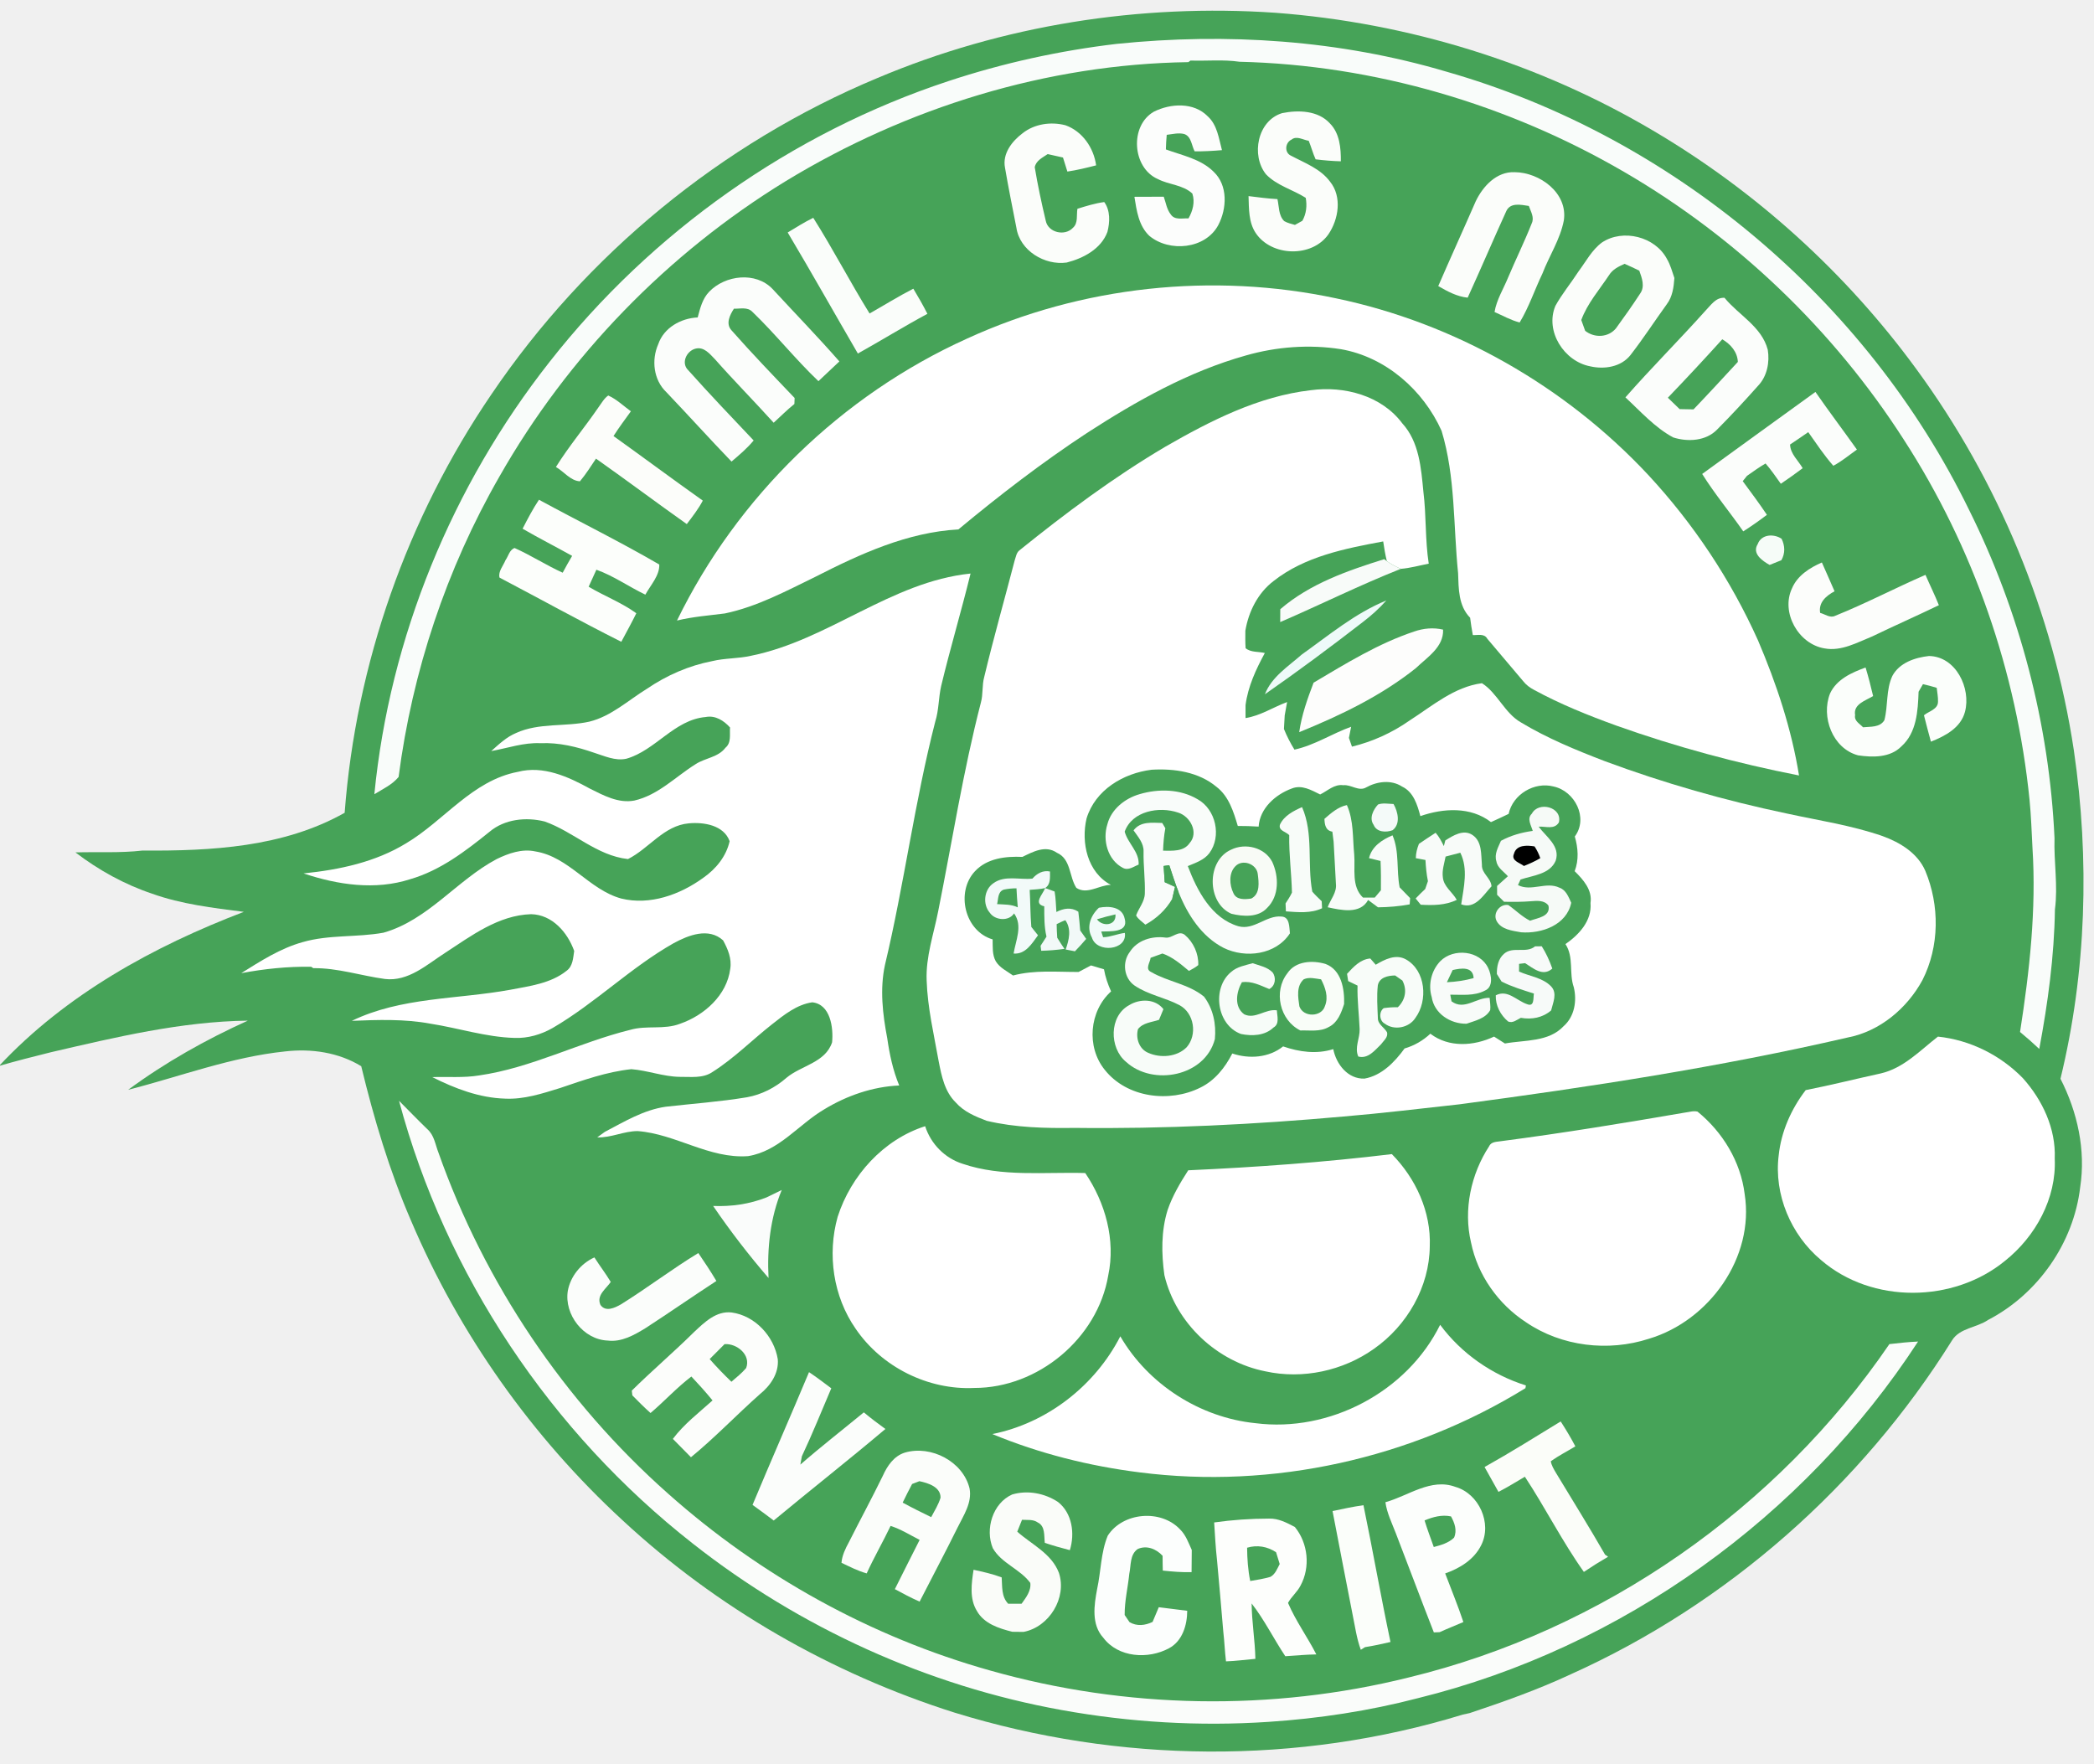
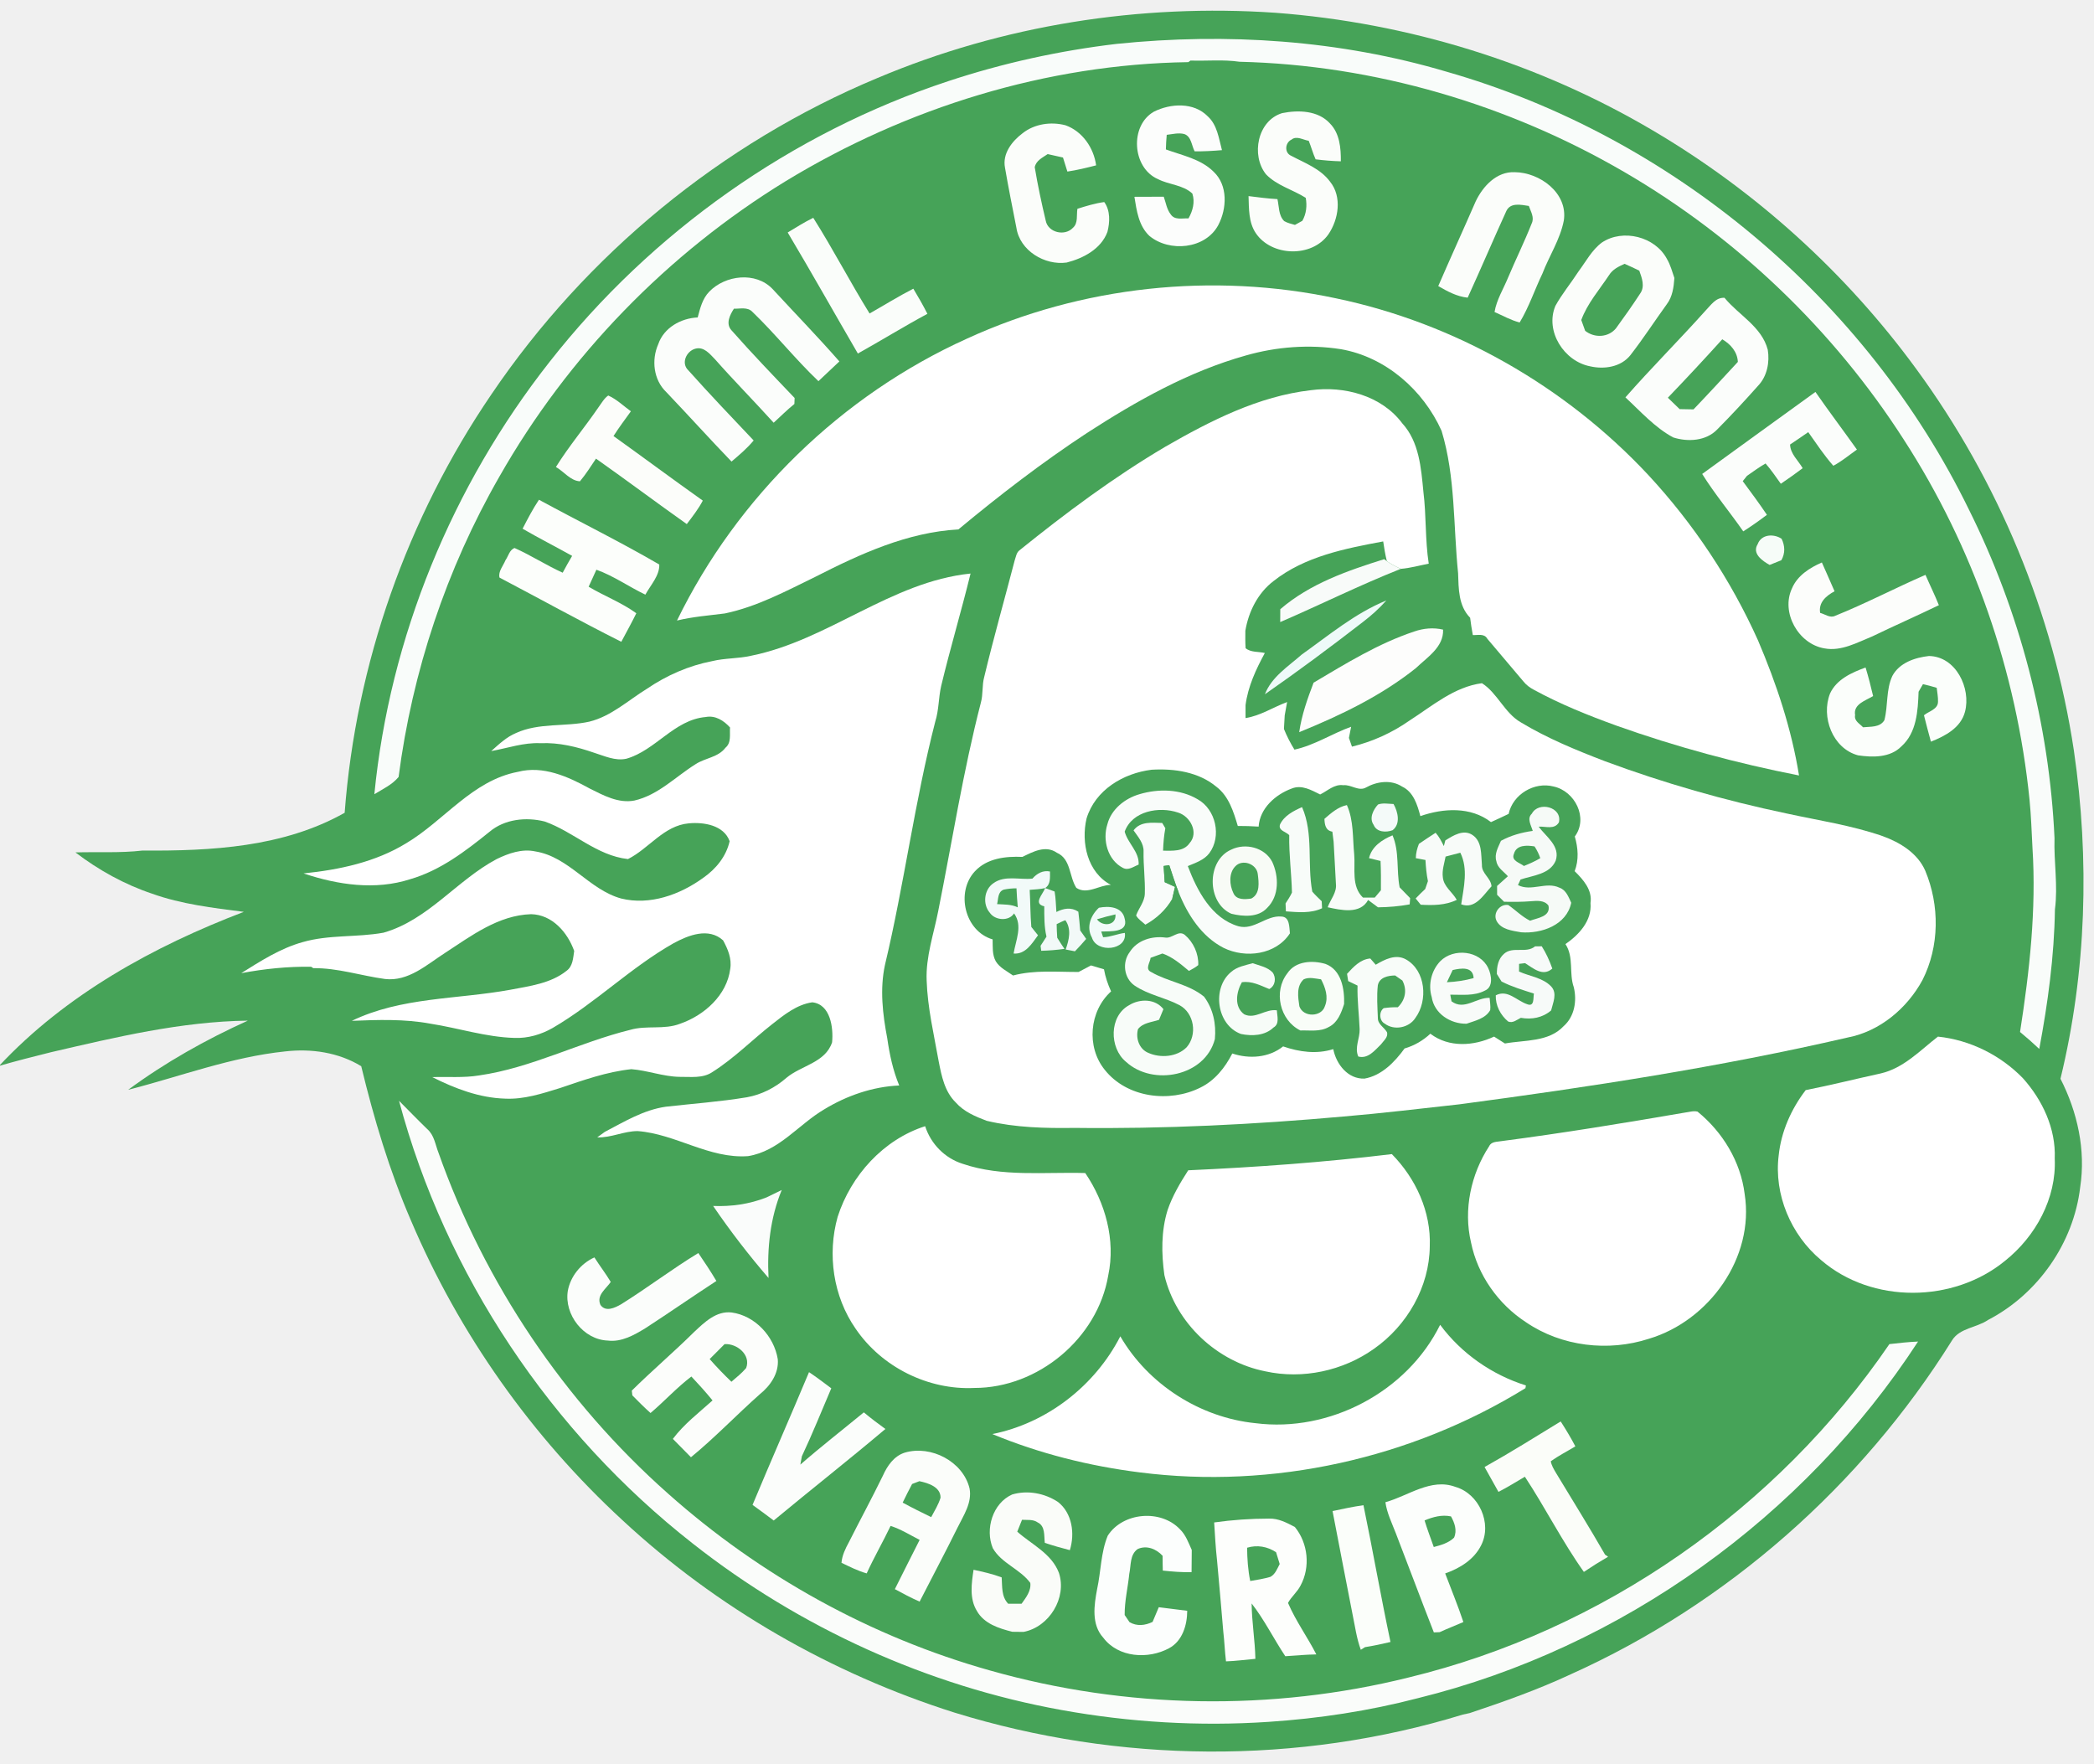
<svg xmlns="http://www.w3.org/2000/svg" width="647" height="545" viewBox="0.28 -3.304 647 545">
  <path fill="#46A358" d="M271.33 20.826C310 4.466 352.559-2.224 394.41.646c40.97 3.08 81.25 15.48 116.641 36.41 31.72 18.69 59.579 43.91 81.31 73.64 25.37 34.62 42.301 75.41 48.7 117.87 4.91 33.66 3.91 68.34-4.141 101.438 5.24 10.25 7.86 22.052 6.091 33.512-2.021 17.25-13.08 33.028-28.479 41.02-3.511 2.41-8.711 2.45-11.101 6.28-28.051 44.938-69.511 81.479-117.86 103.21-10.09 4.71-20.6 8.44-31.149 11.96l-2.189.48c-50.819 15.6-106.29 15.05-157.04-.62-37.989-12.03-73.38-32.33-102.6-59.46-27.979-25.79-50.439-57.54-65.33-92.57-6.64-15.37-11.45-31.45-15.37-47.69-7-4.278-15.439-5.5-23.5-4.568-16.649 1.72-32.399 7.738-48.51 11.858 11.48-8.46 24-15.5 36.98-21.37-20.62.271-40.84 5.12-60.84 9.762-5.36 1.33-10.721 2.699-16.021 4.229 20.59-22.029 47.68-36.938 75.61-47.6-9.551-1.22-19.23-2.352-28.351-5.62-8.55-2.86-16.52-7.29-23.68-12.75 6.9-.21 13.83.229 20.71-.57 21.24.15 43.54-1 62.48-11.67 3.479-46.05 19.319-91.1 45.319-129.25 29.2-43.171 71.12-77.671 119.24-97.751z" />
  <path fill="#F9FCFA" d="M345.299 10.256c34.07-3.5 68.9-1.19 101.82 8.56 69.63 19.84 129.75 70.28 161.51 135.32 15.7 31.52 24.841 66.329 26.45 101.51-.229 7.358 1.101 14.7.13 22.04-.22 14.488-2.17 28.88-4.84 43.108a118.064 118.064 0 0 0-5.939-5.238c2.93-18.78 5.061-37.852 3.84-56.87-.261-4.972-.42-9.94-.91-14.892-3.979-39.479-17.31-78.01-38.89-111.33-21.711-33.829-51.561-62.399-86.301-82.609-36-20.96-77.239-33.09-118.92-34.08-5.01-.74-10.09-.2-15.13-.37l-.67.49c-43.75.62-87.051 14.05-124.351 36.74-36.56 22.38-67.37 54.1-88.55 91.38-16.34 28.47-26.899 60.199-31.109 92.739-1.971 2.4-4.891 3.74-7.49 5.33 4.75-48.488 24.04-95.319 54.14-133.58 31.42-40.09 74.79-70.75 123.17-86.729 16.901-5.589 34.37-9.429 52.04-11.519z" />
  <path fill="#FCFDFC" d="M356.78 31.216c5.17-2.61 12.369-3 16.67 1.43 2.939 2.65 3.409 6.82 4.39 10.44-2.81.24-5.63.4-8.439.37-.96-1.78-1-4.61-3.22-5.35-1.79-.46-3.63.05-5.41.25-.141 1.5-.22 3-.26 4.51 5.079 1.87 10.779 2.93 14.76 6.9 4.45 4.2 4.101 11.38 1.439 16.46-3.97 7.46-15.101 8.489-21.3 3.35-3.311-3.13-3.939-7.81-4.62-12.07 3.021 0 6.04 0 9.061-.03.66 1.83.92 3.89 2.17 5.47 1.229 1.85 3.609 1.13 5.479 1.23 1.319-2.32 2.061-5.061 1.189-7.67-2.909-2.74-7.239-2.7-10.67-4.49-7.92-3.46-8.76-16.47-1.239-20.8z" />
  <path fill="#FBFDFA" d="M396.439 31.646c4.95-1 11.13-.85 14.78 3.21 3.01 3.06 3.39 7.62 3.35 11.68-2.609-.07-5.21-.29-7.789-.61-.851-1.86-1.36-3.84-2.131-5.73-1.71-.25-3.75-1.65-5.311-.37-2.021.93-2.279 4.08-.119 5 4.239 2.25 9.061 3.99 12.021 8 3.76 4.66 2.649 11.64-.53 16.3-5.109 7.23-17.55 6.851-22.42-.399-2.26-3.351-2.101-7.59-2.239-11.44 2.97.36 5.939.77 8.93.93.53 2.29.301 5.01 2.08 6.79 1.021.601 2.2.851 3.33 1.181.58-.32 1.72-.95 2.29-1.271 1.229-2.18 1.489-4.66 1.04-7.1-4.011-2.54-8.931-3.78-12.271-7.26-4.7-5.861-2.65-16.591 4.989-18.911zm-80.189 6.21c3.681-2.91 8.75-3.62 13.229-2.46 5.24 1.86 8.75 6.98 9.479 12.39-2.939.75-5.891 1.48-8.88 1.92-.46-1.45-.91-2.9-1.359-4.34-1.58-.36-3.15-.71-4.729-1.06-1.57 1.09-3.58 1.97-4 4.05.92 5.55 2.1 11.06 3.399 16.52.71 3.7 5.92 4.891 8.399 2.21 1.681-1.46 1.05-3.939 1.391-5.88 2.71-.85 5.46-1.7 8.29-2.08 1.909 2.62 1.75 6.22.979 9.23-1.96 5.27-7.431 8.14-12.58 9.46-6.801.95-14.479-3.67-15.54-10.74-1.2-6.18-2.471-12.35-3.521-18.55-.857-4.36 2.162-8.21 5.443-10.67zm139.99 21.05c2.22-4.65 6.449-9.25 12.029-9.01 7.74.05 16.5 6.42 15.2 14.92-1.12 5.85-4.511 10.91-6.62 16.42-2.399 5-4.149 10.34-7.03 15.1-2.729-.71-5.199-2.109-7.76-3.239.641-3.82 2.75-7.12 4.189-10.65 2.359-5.59 5.05-11.04 7.28-16.68.92-1.88-.271-3.69-.87-5.44-2.38-.35-5.681-1.16-6.96 1.58-4.051 8.89-7.881 17.88-11.939 26.76-3.311-.33-6.271-1.95-9.091-3.58 3.791-8.752 7.761-17.431 11.572-26.181z" />
  <path fill="#FAFDFA" d="M243.66 68.526c2.6-1.561 5.17-3.2 7.899-4.53 6.11 9.66 11.38 19.84 17.4 29.561 4.52-2.551 8.91-5.311 13.52-7.66 1.54 2.54 3 5.12 4.351 7.76-7.261 3.91-14.28 8.25-21.49 12.271-7.25-12.463-14.31-25.022-21.68-37.402z" />
  <path fill="#FBFDFA" d="M495.25 71.616c6.49-4.32 16.431-1.81 20.069 5.08 1.091 1.82 1.61 3.9 2.311 5.9-.2 2.81-.58 5.77-2.34 8.09-3.79 5.24-7.311 10.68-11.28 15.779-2.909 3.641-8.05 4.41-12.38 3.421-8.08-1.53-14.05-10.851-10.771-18.681 2.08-3.76 4.859-7.09 7.189-10.7 2.282-3.049 4.091-6.579 7.202-8.889z" />
  <path fill="#46A358" d="M497.439 81.715c1.08-1.77 2.96-2.689 4.801-3.5 1.521.671 3.04 1.36 4.54 2.101.81 2.26 1.84 4.939.239 7.13-2.37 3.64-4.88 7.19-7.439 10.69-2.37 2.89-6.681 3.04-9.521.77-.399-1.12-.8-2.22-1.2-3.33 1.891-5.16 5.58-9.34 8.58-13.861z" />
  <path fill="#FBFDFB" d="M219.399 86.835c4.96-5.17 14.41-6.29 19.591-.84 6.869 7.45 13.949 14.73 20.64 22.37-2.18 2.01-4.29 4.1-6.47 6.1-7.15-6.8-13.29-14.579-20.4-21.409-1.49-1.591-3.8-.92-5.71-.98-1.23 1.89-2.59 4.561-.83 6.59 6.33 7.17 12.97 14.08 19.58 21-.03.61-.05 1.23-.07 1.851-2.25 1.8-4.279 3.85-6.41 5.79-5.96-6.601-12.22-12.931-18.109-19.591-1.65-1.68-3.45-4.029-6.13-3.27-2.75.77-4.44 4.5-2.12 6.67 6.57 7.36 13.39 14.5 20.18 21.67-2.01 2.44-4.43 4.48-6.84 6.521-6.81-7.07-13.39-14.37-20.16-21.471-3.939-3.76-4.63-9.92-2.479-14.79 1.739-5.1 6.989-8.029 12.189-8.27.748-2.811 1.458-5.78 3.548-7.941z" />
  <path fill="#FFF" d="M299.049 101.326c35.381-16.24 76-20.57 114.051-12.45 36.75 7.681 70.84 27.141 96.439 54.551 13.99 15.069 25.511 32.399 33.939 51.159 5.7 13.38 10.34 27.312 12.66 41.71-19.13-3.75-38.021-8.84-56.391-15.39-8.72-3.15-17.359-6.63-25.51-11.07-1.29-.67-2.44-1.55-3.33-2.68-3.69-4.38-7.38-8.74-11.08-13.1-.931-1.71-2.931-1.062-4.479-1.142a87.814 87.814 0 0 1-.83-5.35c-3.63-3.7-3.551-8.96-3.721-13.79-1.5-14.65-.779-29.71-5.1-43.96-5.67-12.62-17.29-22.83-31.12-25.23-9.771-1.529-19.88-.77-29.38 1.95-17.66 4.95-33.801 14.061-49.11 23.97-13.829 9.091-26.97 19.2-39.689 29.771-15.729.87-30.27 7.54-44.09 14.59-9.06 4.41-18.1 9.29-28.05 11.37-4.95.63-9.93 1.01-14.8 2.189 18.611-38.228 50.842-69.589 89.591-87.098z" />
  <path fill="#FBFDFB" d="M527.229 92.696c1.689-1.7 3.16-4.15 5.891-3.98 4.41 5.37 11.489 8.9 13.359 16.03.641 3.891-.21 8.24-3 11.15-4.08 4.59-8.261 9.1-12.59 13.46-3.46 3.64-9.12 3.939-13.641 2.49-5.689-3.07-10.05-8.021-14.75-12.37 8.011-9.141 16.631-17.721 24.731-26.78z" />
  <path fill="#46A358" d="M532.429 101.526c2.561 1.54 4.659 3.84 4.811 6.99-4.54 4.91-9.07 9.84-13.7 14.67-1.431-.03-2.87-.05-4.29-.08-1.21-1.18-2.431-2.36-3.641-3.521a815.375 815.375 0 0 0 16.82-18.059z" />
  <path fill="#FFF" d="M360.399 134.686c13.931-8.01 28.75-15.58 44.931-17.431 10.26-1.38 21.819 1.65 28.229 10.25 5.229 5.721 5.811 13.811 6.521 21.15.92 7.37.51 14.84 1.649 22.2-2.87.55-5.71 1.37-8.63 1.6-1.5-.71-2.99-1.399-4.311-2.39-.51-2-.82-4.04-1.13-6.08-11.79 2.19-24.221 4.63-33.87 12.229-4.851 3.7-7.721 9.421-8.721 15.36-.01 1.79-.05 3.59.08 5.4 1.631 1.358 3.971 1 5.939 1.488-2.75 5.052-5.21 10.342-5.96 16.102v4c4.61-.72 8.53-3.36 12.841-4.95-.189 1.03-.561 3.09-.74 4.12-.09 1.4-.17 2.8-.239 4.2a41.88 41.88 0 0 0 3.25 6.38c6.21-1.352 11.579-4.94 17.51-7.062l-.681 3.44c.24.68.711 2.03.939 2.7a52.775 52.775 0 0 0 17.811-8.08c7.011-4.5 13.82-10.41 22.351-11.521 4.761 3 6.979 9.2 12.011 12.092 8.18 4.938 17.061 8.578 25.96 12 18.279 6.79 37.09 12.148 56.17 16.158 9.92 2.17 20.029 3.65 29.649 6.99 5.38 1.95 10.801 5.24 13.181 10.69 4.479 10.71 4.42 23.38-.859 33.79-4.729 8.72-13.171 15.84-23.051 17.738-39.561 9.15-79.761 15.302-119.979 20.65-11.95 1.32-23.87 2.76-35.851 3.771-27.619 2.471-55.351 3.859-83.101 3.521-9.09.13-18.26-.08-27.14-2.189-3.479-1.319-7.051-2.801-9.561-5.659-3.439-3.341-4.399-8.2-5.28-12.71-1.47-8.28-3.439-16.521-3.72-24.961-.31-7.341 2.181-14.351 3.57-21.471 4.31-21.479 7.689-43.17 13.18-64.41.729-2.6.319-5.35 1.04-7.948 2.891-12.08 6.3-24.021 9.42-36.041.37-1.03.51-2.271 1.38-3 14.393-11.616 29.272-22.706 45.212-32.116z" />
  <path fill="#FBFDFB" d="M526.219 143.136c11.67-8.44 23.3-16.931 34.989-25.341 4.17 6.011 8.58 11.851 12.82 17.811-2.41 1.7-4.681 3.62-7.29 5-2.86-3.24-5.25-6.87-7.75-10.391-1.86 1.301-3.74 2.57-5.62 3.83.109 2.92 2.521 4.91 3.899 7.311-2.21 1.649-4.45 3.28-6.75 4.81-1.529-2.13-3-4.3-4.72-6.27-1.99 1.16-3.851 2.51-5.73 3.819l-1.319 1.641c2.54 3.43 5.08 6.859 7.471 10.41-2.37 1.8-4.801 3.51-7.311 5.109-4.149-5.969-8.839-11.569-12.689-17.739z" />
  <path fill="#FCFDFA" d="M185.189 122.556c.94-1.271 1.71-2.73 3.021-3.66 2.609 1.16 4.689 3.22 7 4.88-1.82 2.53-3.69 5.01-5.37 7.65 9.229 6.609 18.34 13.38 27.59 19.949-1.37 2.601-3.18 4.92-4.95 7.25-9.41-6.66-18.63-13.58-28.05-20.22-1.6 2.37-3.12 4.81-4.96 7-2.93-.15-4.97-3.03-7.42-4.42 3.99-6.409 8.879-12.199 13.139-18.429z" />
  <path fill="#FCFEFB" d="M161.75 160.056c1.57-3.051 3.15-6.101 5.06-8.95 12.351 6.72 25.021 12.939 37.17 20.01.15 3.38-2.71 6.4-4.3 9.311-5.11-2.44-9.79-5.801-15.13-7.7-.79 1.739-1.6 3.489-2.39 5.25 4.819 2.88 10.159 4.88 14.729 8.2-1.47 2.979-3.08 5.891-4.64 8.819-12.67-6.37-25.09-13.25-37.63-19.84-.47-1.9 1.17-3.65 1.84-5.36.89-1.25 1.25-3.229 2.82-3.779 5.08 2.27 9.779 5.33 14.859 7.63.94-1.75 1.9-3.49 2.92-5.2-5.079-2.841-10.278-5.471-15.308-8.391z" />
  <path fill="#F6FCF8" d="M543.37 164.816c1.13-3.08 4.949-3.271 7.38-1.66 1.061 2.18 1.149 4.49-.061 6.63-1.22.48-2.43.96-3.641 1.46-2.229-1.25-5.518-3.5-3.678-6.43z" />
  <path fill="#F8FBF9" d="M395.859 184.926c9.181-7.9 20.74-11.9 32.109-15.461l.82.601c1.319.99 2.811 1.68 4.311 2.39-12.631 4.99-24.801 11.07-37.261 16.45-.019-1.34-.008-2.651.021-3.98z" />
  <path fill="#FCFDFB" d="M553.969 178.476c1.67-3.94 5.46-6.34 9.229-7.99 1.29 2.97 2.649 5.91 3.92 8.9-2.59 1.39-5.011 3.439-4.45 6.68 1.5.38 3.07 1.7 4.66.89 9.47-3.81 18.521-8.58 27.88-12.64 1.351 3.14 2.88 6.189 4.141 9.37-6.811 3.29-13.74 6.34-20.551 9.63-4.699 1.89-9.58 4.7-14.819 3.71-8.04-1.34-13.529-11.09-10.01-18.55z" />
  <path fill="#FFF" d="M232.359 199.306c23.921-4.82 43.23-22.87 67.801-25.4-2.841 11.61-6.28 23.07-9.07 34.7-.84 3.64-.7 7.45-1.83 11.03-6.39 24.81-9.6 50.3-15.55 75.21-1.61 7.479-.71 15.21.71 22.648.71 4.971 1.76 9.93 3.7 14.59-8.19.352-16.23 3.142-23.2 7.392-7.95 4.68-13.92 12.898-23.51 14.438-12.011.87-22.33-6.85-34.08-7.739-4.261-.021-8.23 2.109-12.521 1.939.78-.58 1.561-1.14 2.351-1.7 6.01-3.148 11.989-6.79 18.84-7.77 8.359-.95 16.77-1.54 25.069-2.92 4.54-.82 8.721-2.96 12.181-5.99 4.56-3.84 12.05-4.67 14.13-10.99.439-4.5-.5-11.76-6.13-12.358-4.8.688-8.75 3.898-12.45 6.81-6.16 4.85-11.72 10.5-18.37 14.71-2.99 2.062-6.77 1.46-10.189 1.51-5.061-.08-9.87-1.989-14.891-2.37-7.59.802-14.84 3.392-22.03 5.83-5.51 1.7-11.14 3.562-16.979 3.271-7.93-.23-15.49-3.12-22.5-6.65 4.82-.16 9.69.271 14.48-.52 16.21-2.33 30.88-10.19 46.67-14.08 5.04-1.48 10.47.04 15.43-1.891 7.45-2.58 14.47-8.811 15.49-16.971.51-3.16-.74-6.1-2.21-8.79-4.48-4.069-10.71-1.608-15.311.892-13.28 7.52-24.189 18.52-37.37 26.188-3.569 2.03-7.649 3.23-11.779 3.062-8.83-.24-17.29-3.052-25.971-4.4-8.01-1.49-16.18-1.2-24.279-.88 15.25-7.38 32.64-6.61 48.97-9.601 5.98-1.149 12.5-1.939 17.39-5.869 1.94-1.4 2.01-3.98 2.34-6.12-2.05-5.75-6.8-11.23-13.319-11.36-10.11.312-18.51 6.71-26.64 12-5.62 3.63-11.301 8.87-18.511 8.021-7.39-1-14.609-3.439-22.14-3.341l-.65-.43c-7.25-.13-14.489.641-21.609 1.97 6-3.75 12.06-7.658 18.939-9.58 8.13-2.369 16.74-1.42 25-2.92 13.771-3.898 22.65-16.188 34.96-22.738 3.681-1.79 7.86-3.28 11.99-2.37 10.39 1.68 16.56 11.818 26.51 14.55 8.88 2.18 18.17-1.19 25.35-6.4 3.9-2.71 7.091-6.6 8.15-11.31-1.79-4.98-8.01-5.95-12.62-5.521-7.729.69-12.27 7.771-18.79 11.04-9.72-1.068-16.819-8.47-25.739-11.608-5.74-1.45-12.4-.75-17.051 3.188-7.409 5.96-15.18 11.94-24.47 14.63-10.79 3.5-22.439 1.762-32.979-1.778 11.02-1.12 22.2-3.472 31.75-9.341 11.71-6.979 20.42-19.381 34.46-22.039 7.81-2.03 15.529 1.47 22.239 5.17 4.24 2.119 8.851 4.63 13.75 3.698 7.391-1.68 12.75-7.39 18.98-11.27 2.95-1.91 6.939-2.08 9.18-5.05 1.88-1.562 1.25-4.13 1.41-6.261-1.92-2.131-4.53-3.811-7.521-3.229-9.72.84-15.47 10.311-24.52 12.89-3.44.74-6.71-.84-9.92-1.84-5.33-1.85-10.91-3.22-16.6-2.96-5.21-.26-10.16 1.54-15.221 2.431 2.381-2.109 4.73-4.369 7.721-5.601 7.1-3.22 15.14-1.84 22.59-3.49 6.79-1.67 11.989-6.59 17.8-10.159 6.07-4.131 12.92-7.149 20.149-8.54 3.95-.964 8.07-.743 12.04-1.663z" />
  <path fill="#EEFAF9" d="M402.479 198.946c8.41-5.98 16.5-12.79 26.149-16.72-2.18 2.47-4.64 4.661-7.239 6.649-9.92 7.682-19.979 15.17-30.28 22.33 2.06-5.37 7.221-8.599 11.37-12.259z" />
  <path fill="#FDFDFC" d="M437.24 191.816c2.859-1 5.949-1.28 8.92-.58.229 5.41-4.96 8.57-8.41 11.9-10.779 8.6-23.33 14.618-36.04 19.778.75-5.29 2.551-10.33 4.439-15.29 10-5.918 20-12.119 31.091-15.808z" />
  <path fill="#FBFEFB" d="M584.99 205.516c2.189-4.062 6.979-5.65 11.29-6.13 8.34.118 13.06 9.96 11.14 17.229-1.3 4.97-6.13 7.49-10.529 9.24-.761-2.71-1.45-5.44-2.149-8.16 1.51-1.271 4.35-1.82 4.34-4.21.05-1.44-.25-2.85-.399-4.271-1.41-.43-2.83-.818-4.25-1.13l-1.351 2.341c-.21 5.899-.59 12.671-5.319 16.891-3.461 3.52-8.851 3.43-13.381 2.76-7.88-2.1-11.51-11.91-8.659-19.109 2.029-4.391 6.689-6.461 10.979-8.029.891 2.91 1.63 5.858 2.33 8.818-2.25 1.4-6.189 2.472-5.561 5.892-.37 1.8 1.42 2.64 2.449 3.76 2.271-.24 5.221.11 6.591-2.189 1.178-4.493.458-9.424 2.479-13.703z" />
  <path fill="#46A358" d="M336 249.585c2.681-8.818 11.351-13.979 20.101-15.06 6.979-.42 14.561.67 20.08 5.31 3.79 2.91 5.239 7.67 6.55 12.062 2.141 0 4.29.05 6.439.2.36-5.65 5.2-9.92 10.221-11.762 3.109-1.27 6.069.5 8.789 1.83 2.312-1.12 4.36-3.25 7.15-2.858 2.391-.271 4.79 2.028 7.061.68 3.369-1.87 7.729-2.45 11.101-.26 3.529 1.648 4.729 5.66 5.649 9.13 7.08-2.47 15.569-2.99 21.819 1.85 1.83-.81 3.641-1.67 5.45-2.54 1.311-6.05 7.96-10.02 13.899-8.46 6.569 1.41 10.819 9.7 6.55 15.45 1.021 3.5 1.301 7.24-.04 10.71 2.641 2.62 5.511 5.79 4.891 9.83.49 5.47-3.561 9.82-7.739 12.7 2.68 4.08 1.029 8.97 2.579 13.34 1.011 4.2.23 9.05-3.149 12.021-4.641 4.961-12 4.229-18.13 5.351-1.12-.72-2.239-1.44-3.359-2.13-6.24 2.938-13.95 3.479-19.69-.892a19.577 19.577 0 0 1-7.96 4.562c-3.05 4.188-7.069 8.38-12.39 9.31-5.141.182-8.721-4.449-9.641-9.108-5.16 1.62-10.479.89-15.5-.841-4.391 3.521-10.489 3.939-15.699 2.189-2.23 4.35-5.37 8.34-9.852 10.53-9.56 4.779-22.699 3.18-29.56-5.49-5.729-7.07-4.79-18.13 1.96-24.22-1-2.19-1.771-4.471-2.189-6.83-1.351-.4-2.689-.811-4.021-1.2-1.28.67-2.561 1.34-3.83 2.021-6.771.021-13.62-.67-20.25 1.091-1.87-1.341-4.101-2.36-5.33-4.38-1.16-2.07-.92-4.5-.979-6.771-8.66-2.54-11.471-14.64-5.46-21.06 3.721-4.011 9.489-4.671 14.659-4.432 3.271-1.59 7.141-3.72 10.641-1.29 4.391 1.921 3.771 7.37 6.021 10.852 3.341 2.229 7.08-.91 10.681-.92-7.254-3.794-9.273-13.064-7.523-20.515z" />
  <path fill="#F9FCFA" d="M352.379 242.076c5.86-1.74 12.591-1.61 17.939 1.57 5.65 3.14 7.479 11.47 3.61 16.67-1.61 2.14-4.29 2.97-6.641 3.979 2.87 7.57 7.3 16.15 15.641 18.592 4.819 1.31 8.601-3.45 13.279-3 2.609.068 2.41 3.329 2.63 5.188-4.329 6.66-13.729 7.82-20.489 4.49-6.78-3.47-11.149-10.28-13.891-17.17-1.09-2.75-1.97-5.562-2.899-8.36-.431.062-1.311.17-1.74.23.101 1.66.211 3.33.33 5 1.061.479 2.12.96 3.189 1.448-.271 1.23-.56 2.472-.869 3.7-1.939 3.392-4.881 6.12-8.301 7.98-.979-.931-2.21-1.642-2.851-2.852.811-2.278 2.61-4.198 2.689-6.72.141-4.34-.47-8.67-.39-13.01.109-2.58-1.729-4.58-3.09-6.55 2.119-2.86 5.729-2.36 8.859-2.29.311.54.63 1.08.96 1.63-.431 2.29-.62 4.608-.7 6.938 2.851-.01 6.33.36 8.189-2.33 2.92-3.26.21-8.318-3.56-9.448-5.801-1.972-14.171-.53-16.49 5.89.97 3.63 4.55 6.24 4.311 10.19-1.54.579-3.17 1.93-4.859 1.01-4.73-2.44-6.341-8.602-4.811-13.43 1.196-4.706 5.446-8.046 9.955-9.345z" />
  <path fill="#F4FAF9" d="M426.059 245.266c1.54-.562 3.2-.19 4.8-.15 1.351 2.42 2.24 6.13-.29 8.09-2 .771-4.949.65-5.859-1.64-1.46-2.08-.141-4.66 1.349-6.3z" />
  <path fill="#F8FCF9" d="M395.769 251.456c1.29-2.75 4.17-4.21 6.819-5.38 3.601 8.21 1.53 17.5 3.16 26.11.891 1.05 1.92 1.99 2.91 2.97.029.54.08 1.63.109 2.17-3.489 1.65-7.439 1.22-11.17.96-.03-.609-.08-1.84-.109-2.45.71-1.09 1.43-2.18 1.979-3.358-.141-5.92-.95-11.812-.841-17.74-.957-1.072-3.447-1.363-2.857-3.282zm13.731-1.76c2.069-1.78 4.181-3.68 6.939-4.25 2.141 4.77 1.75 10.13 2.261 15.23.38 4.5-.94 9.868 2.71 13.35h3.641c.479-.57 1.43-1.7 1.899-2.26.029-3.021.029-6.04-.11-9.052-.89-.22-2.67-.648-3.56-.868.84-3.61 4.06-5.73 7.26-7.052 2.181 5.08 1.149 10.75 2.2 16.07 1.069 1.11 2.149 2.22 3.239 3.33-.04.49-.109 1.45-.14 1.93-3.23.602-6.511.87-9.79.91-1.021-.77-2.04-1.51-3.051-2.27-2.449 4.52-8.409 3.14-12.5 2.25.87-2.41 2.88-4.54 2.551-7.262-.2-4.329-.5-8.658-.71-12.988-.15-1.04-.28-2.07-.391-3.102-2.118-.367-2.379-2.186-2.448-3.966z" />
  <path fill="#F6FAF7" d="M473.58 248.106c2.061-3.92 9.45-2.08 8.37 2.67-1.36 2.34-4.12 1.2-6.271 1.33 2.319 3.14 6.779 6.02 5.271 10.53-1.79 4.198-7.03 4.54-10.851 5.8-.2.43-.601 1.29-.801 1.729 4.131 2.12 8.7-1.2 12.851.82 2.021.7 2.771 2.87 3.609 4.64-1.42 6.92-9.189 9.61-15.47 9.13-2.67-.47-6.2-.85-7.59-3.5-1.25-2.42 1.04-5.39 3.63-4.92 2.26 1.58 4.21 3.602 6.71 4.841 2.29-.869 6.43-1.25 5.68-4.671-1.239-1.72-3.55-1.5-5.39-1.35-2.771.22-5.55.22-8.33.16-.72-.72-1.431-1.44-2.141-2.15-.01-.92-.01-1.83-.01-2.729a158.31 158.31 0 0 1 3.34-3c-1.271-1.45-3.21-2.57-3.55-4.602-.729-2.26.561-4.358 1.409-6.35 3.051-1.66 6.391-2.59 9.82-3.06-.487-1.709-1.897-3.799-.286-5.318z" />
  <path fill="#F8FBF9" d="M446.849 256.375c2.42-1.52 5.619-3.56 8.409-1.68 3.021 2.05 2.601 6.04 2.9 9.21-.13 2.7 2.779 4.021 2.97 6.64-2.51 2.67-5.01 7.182-9.37 5.57.79-5.24 2.21-10.95-.27-15.95-1.53.392-3.03.8-4.551 1.19-.399 2.108-1.149 4.22-.851 6.398.261 2.91 2.971 4.57 4.301 6.98-3.479 1.7-7.359 1.71-11.131 1.5l-1.569-1.93c.96-1 1.931-1.98 2.95-2.921.271-.819.561-1.619.84-2.431-.439-2.16-.641-4.35-.761-6.54l-2.979-.56c.02-1.54.399-3.011.96-4.42 1.71-1.15 3.409-2.32 5.159-3.432 1.08 1.222 1.819 2.65 2.54 4.12.113-.433.344-1.303.453-1.744z" />
-   <path fill="gre#46A358en" d="M468.059 260.496c.76-2.84 4.061-2.648 6.359-2.28a15.867 15.867 0 0 1 1.78 3.632c-1.61.97-3.33 1.71-5.061 2.42-1.208-.992-4.048-1.592-3.078-3.772z" />
+   <path fill="#46A358" d="M468.059 260.496c.76-2.84 4.061-2.648 6.359-2.28a15.867 15.867 0 0 1 1.78 3.632c-1.61.97-3.33 1.71-5.061 2.42-1.208-.992-4.048-1.592-3.078-3.772z" />
  <path fill="#F8FBF6" d="M380.689 259.215c4.391-2.158 10.391-.688 12.689 3.79 2.07 4.512 2.181 10.53-1.569 14.2-2.75 3.04-7.45 2.7-11.069 1.82-7.62-3.339-7.721-16.449-.051-19.81z" />
  <path fill="#46A358" d="M359.819 264.266c.431-.062 1.311-.17 1.74-.23.931 2.8 1.811 5.61 2.899 8.36-.67.67-1.34 1.34-1.989 2.02.311-1.229.6-2.47.869-3.7-1.069-.488-2.13-.97-3.189-1.448-.119-1.672-.23-3.342-.33-5.002z" />
  <path fill="#46A358" d="M381.919 264.416c2.141-2.398 6.601-.85 6.979 2.29.32 2.59.82 6.16-2 7.62-1.97.271-4.619.51-5.54-1.72-1.209-2.47-1.448-6.101.561-8.19z" />
  <path fill="#F2FAF9" d="M319.269 268.166c1.439-1.608 3.221-2.64 5.431-2.2-.011 1.82.271 3.98-1.5 5.12-1.57.38-3.181.41-4.771.552.229 3.818.18 7.648.51 11.46.681.85 1.37 1.71 2.061 2.579-1.891 2.561-3.83 5.931-7.54 5.641.66-4.062 2.891-8.63.141-12.4-1.62 2.53-5.88 2.16-7.479-.188-2.29-2.61-1.811-7.21 1.13-9.16 3.477-2.525 8.047-.974 12.017-1.404z" />
  <path fill="#46A358" d="M308.359 276.045c.421-1.618.15-3.79 2.061-4.479 1.29-.271 2.601-.4 3.931-.4.09 1.95.22 3.91.399 5.88-2.01-.98-4.241-.85-6.391-1.001z" />
  <path fill="#F2F9F8" d="M323.2 271.085c.729.271 2.189.802 2.93 1.062.37 2.08.391 4.21.551 6.33 2.25-1.142 4.561-1.551 6.779-.09.229 1.93.431 3.858.58 5.8.609.858 1.229 1.729 1.851 2.608a77.694 77.694 0 0 1-3.479 3.83l-2.87-.56c1.05-2.91 1.859-6.3-.09-9.05-.931.33-1.811.778-2.689 1.22.021 1.39.079 2.8.18 4.2.71 1.16 1.45 2.31 2.229 3.438-2.38.33-4.779.54-7.18.591-.051-.381-.15-1.149-.2-1.541.62-.948 1.24-1.88 1.83-2.828-.729-3.07-.681-6.24-.689-9.37-3.563-.829-.403-3.709.267-5.64z" />
  <path fill="#F1FBF9" d="M339.819 277.166c3.061-.608 7.261-.34 7.979 3.45 1.2 4.32-4.56 3.78-7.26 3.9.141.438.431 1.318.58 1.76 2.311-.05 4.439-1.07 6.72-1.33.771 5.46-8.699 6.29-10.18 1.44-1.809-3.261-.368-6.87 2.161-9.22z" />
  <path fill="#46A358" d="M339.219 280.736c1.88-.57 3.779-1.09 5.71-1.521.351 3.531-4.03 3.891-5.71 1.521z" />
  <path fill="#F8FCF9" d="M360.389 286.386c2.09.31 3.979-2.37 5.949-.852 2.681 2.25 4.311 5.84 4.181 9.352-.88.729-1.891 1.25-2.88 1.8-2.521-2.102-5.051-4.3-8.189-5.38a336.2 336.2 0 0 0-3.66 1.33c-.16 1.5-1.83 3.51.2 4.408 5.199 3.012 11.55 3.682 16.311 7.592 2.819 3.77 3.8 8.47 3.35 13.108-3 11.53-19.149 14.66-27.47 7.021-5.2-4.29-5.25-14.16 1.01-17.512 3.28-2.028 8.07-2 10.561 1.25-.46 1.092-.909 2.19-1.359 3.29-2.229.762-4.96.88-6.5 2.88-.771 2.82.37 6.182 3.21 7.342 3.76 1.658 8.859 1.278 11.83-1.75 3.359-3.83 2.351-10.54-2.2-12.99-4.47-2.37-9.68-3.19-13.899-6.07-3.311-2.29-3.88-7.21-1.489-10.358 2.315-3.681 6.905-5.021 11.044-4.461z" />
  <path fill="#F7FAF9" d="M464.979 291.406c2.729-2.438 6.83 0 9.62-2.32.51 0 1.54-.01 2.05-.01 1.359 2.142 2.41 4.47 3.261 6.88-2.9 2.61-5.851-.06-8.41-1.67-.46.062-1.399.16-1.859.22-.011.78-.021 1.57-.011 2.37 3.29 1.5 7.311 1.88 9.92 4.602 1.99 2.12.57 5-.01 7.42-2.63 2.26-5.99 2.88-9.359 2.279-1.21.591-2.49 1.75-3.921 1.141-2.38-2-3.92-4.95-3.819-8.09 3.63-1.91 6.431 1.63 9.66 2.729 2.38.96 1.851-1.989 2.13-3.27-3.391-1.09-6.83-2.102-10.01-3.73l-1.439-2.318c-.042-2.264.407-4.683 2.197-6.233z" />
  <path fill="#F8FCF9" d="M425.349 294.776c2.771-1.64 6.181-3.42 9.351-1.64 6.109 3.438 6.85 12.71 2.909 18.068-1.949 3.07-6.561 3.98-9.47 1.771-1.71-.88-1.851-3.682-.32-4.79 1.431-.21 2.891-.3 4.36-.28 2.33-2.24 2.93-5.36 1.409-8.25l-2.239-1.56c-2.141.02-4.859.55-5.351 3.04-.37 3.34-.12 6.72.011 10.079-.051 1.931 1.92 2.881 2.81 4.391.461 1.568-1.05 2.64-1.84 3.77-1.931 1.852-3.989 4.57-7.021 3.762-1.22-2.75.5-5.61.42-8.42-.18-4.512-.771-8.99-.649-13.5-.971-.472-1.939-.932-2.891-1.392-.09-.56-.271-1.68-.35-2.24 1.96-2.118 4.1-4.5 7.18-4.738.421.479 1.261 1.448 1.681 1.929z" />
  <path fill="#F8FBF9" d="M445.29 293.686c4.101-4.142 12.25-3.352 14.819 2.14 1.011 2.13 1.641 5.82-1.04 6.95-3.319 1.729-7.109 1.22-10.689 1.25.091.51.29 1.55.391 2.06 3.95 2.92 7.641-1.22 11.771-1.08.08 1.25.34 2.521.181 3.79-1.479 2.642-4.7 3.271-7.32 4.21-4.97.07-9.979-3.118-10.76-8.25-1.153-3.832-.113-8.171 2.647-11.07z" />
  <path fill="#F9FDF8" d="M398.05 297.416c2.52-3.83 7.76-4.06 11.75-2.898 4.96 1.83 5.93 7.76 5.779 12.398-.87 2.71-1.99 5.771-4.75 7.102-2.67 1.56-5.83.96-8.761 1.068-6.389-3.15-8.399-12.09-4.018-17.67z" />
  <path fill="#F7FCF8" d="M380.669 297.005c1.851-1.64 4.36-2.038 6.649-2.698 2.11.738 4.53 1.16 6.15 2.83 1.21 1.63.89 4.158-1.011 5.148-2.729-1.1-5.43-2.568-8.47-2.1-1.71 3.03-2.471 7.54.71 9.898 3.399 1.67 6.6-1.76 10.109-1.22.069 1.78.91 4.21-1.051 5.32-2.659 2.54-6.63 2.688-10.029 1.989-7.526-2.726-9.097-14.186-3.057-19.167z" />
  <path fill="#46A358" d="M449.12 296.416c2.55-.58 6.29-1.198 6.479 2.48-2.689.77-5.471 1.148-8.261 1.29.572-1.27 1.171-2.52 1.782-3.77z" />
  <path fill="#46A358" d="M403.109 299.276c1.7-.78 3.58-.22 5.351.01 1.311 2.521 2.351 5.44 1.2 8.25-1.04 3.47-6.721 3.55-7.9.09-.411-2.78-1.01-6.251 1.349-8.35z" />
  <path fill="#FFF" d="M581.399 328.356c7.07-1.62 12.2-7.15 17.66-11.37 9.899 1.03 19.311 5.71 26.239 12.83 6.061 6.76 10.24 15.62 9.851 24.85.569 12.261-5.909 24.052-15.34 31.58-15.939 13.09-41.141 13.36-56.87-.229-9.311-7.771-14.601-20.271-13.08-32.36.771-7.35 3.87-14.3 8.341-20.14 7.769-1.531 15.46-3.472 23.199-5.161z" />
  <path fill="#FAFCFA" d="M123.57 336.816c2.91 2.91 5.76 5.88 8.72 8.74 2.15 1.84 2.49 4.81 3.479 7.318 14.261 40.32 38.88 76.9 70.891 105.28 28.52 25.4 62.79 44.38 99.59 54.7 41.931 11.87 86.95 12.67 129.25 2.148 59.96-14.51 113.811-52.108 148.561-103.01 2.939-.34 5.891-.66 8.859-.79-35.351 54.271-91.569 94.67-154.51 110.182-15.13 3.948-30.65 6.3-46.229 7.329-21.341 1.421-42.841.149-63.881-3.659-41.439-7.472-80.899-25.41-113.97-51.44-43.821-34.348-76.361-82.958-90.76-136.798z" />
  <path fill="#FFF" d="M520.889 340.456c1.271-.148 2.59-.62 3.891-.3 7.771 6.32 13.319 15.44 14.56 25.46 3.091 19.58-10.96 39.17-29.569 44.72-12.561 4.08-26.989 2.4-37.96-5.08-8.601-5.59-14.971-14.579-17.021-24.67-2.391-10.118-.03-21.118 5.62-29.76.689-1.49 2.489-1.3 3.84-1.56 18.95-2.471 37.809-5.57 56.639-8.81zm-261.79 32.2c4.101-12.75 14.13-23.87 27.03-27.99 1.77 5.49 6.1 9.9 11.63 11.63 12.159 4.131 25.229 2.472 37.84 2.842 6.199 9.148 9.431 20.67 7.101 31.64-3.28 19.46-21.7 34.78-41.37 34.76-14.311.7-28.66-6.47-36.7-18.33-6.911-9.953-8.79-22.922-5.531-34.552zm108.32-14.37c21.011-.95 42.021-2.46 62.91-5 7.399 7.51 12.149 17.83 11.72 28.49-.109 12.54-7.01 24.49-17.189 31.63-9.579 6.84-22.069 9.54-33.601 7-14.949-2.95-27.68-14.84-31.21-29.74-.93-6.67-1.02-13.59.99-20.08 1.501-4.4 3.88-8.412 6.38-12.3z" />
  <path fill="#FAFCFB" d="M237.12 366.666c1.55-.778 3.12-1.528 4.699-2.29-3.55 8.602-4.55 17.972-4.079 27.19a247.65 247.65 0 0 1-17.12-22.26c5.63.23 11.239-.56 16.5-2.64z" />
  <path fill="#FBFDFB" d="M192.149 399.706c8.11-5.05 15.73-10.88 23.9-15.85 1.93 2.83 3.83 5.68 5.58 8.63-7.37 4.8-14.58 9.82-21.95 14.6-3.479 2.12-7.33 4.33-11.57 3.812-7.529-.25-13.55-8.01-12.39-15.352.83-4.51 4.04-8.47 8.22-10.34 1.62 2.57 3.49 4.97 5.051 7.58-1.46 2.15-4.521 4.12-3.181 7.102 1.611 2.278 4.441.898 6.34-.182z" />
  <path fill="#FCFDFB" d="M214.78 408.217c3.18-2.972 6.8-6.541 11.55-6 7.229.979 13.13 7.35 14.27 14.459.37 4.351-2.3 8.189-5.55 10.801-7.19 6.38-13.84 13.37-21.28 19.47-1.859-1.9-3.739-3.771-5.59-5.67 3.42-4.56 8.04-8.09 12.26-11.88-2.08-2.562-4.29-5-6.54-7.392-4.5 3.421-8.319 7.632-12.619 11.28-1.95-1.74-3.79-3.59-5.62-5.45-.04-.358-.12-1.1-.17-1.47 6.278-6.209 13.018-11.941 19.289-18.148z" />
  <path fill="#FFF" d="M388.189 436.424c22.859 2.94 46.841-9.67 57.061-30.398 6.55 8.86 16 15.439 26.5 18.74-.029.21-.109.64-.149.85-35.311 21.76-78.011 31.28-119.181 26.01-15.59-1.96-31-5.818-45.529-11.84 16.88-3.37 31.71-14.92 39.54-30.2 8.649 14.881 24.649 25.11 41.758 26.838z" />
  <path fill="#46A358" d="M224.16 411.996c3.81-.25 8.199 3.312 6.67 7.38-1.34 1.592-2.99 2.892-4.561 4.25-2.33-2.25-4.59-4.568-6.72-7.01a692.83 692.83 0 0 1 4.611-4.62z" />
  <path fill="#FBFDFB" d="M250.25 420.656c2.359 1.562 4.6 3.3 6.88 4.99-3 7.01-5.84 14.1-9.09 21-.11.648-.351 1.938-.471 2.58 6.381-5.57 13.07-10.761 19.61-16.142 2.16 1.79 4.39 3.49 6.67 5.131-11.359 9.591-23.06 18.779-34.51 28.279-2.16-1.64-4.34-3.24-6.54-4.82 5.72-13.718 11.71-27.308 17.451-41.018z" />
  <path fill="#FBFDF9" d="M458.979 449.967c7.979-4.462 15.729-9.312 23.521-14.08 1.609 2.5 3.149 5.05 4.53 7.698-2.53 1.54-5.181 2.881-7.591 4.602.221 1.31.931 2.45 1.601 3.59 5.061 8.41 10.279 16.74 15.17 25.27.229.16.7.48.931.642a133.765 133.765 0 0 0-7.479 4.688c-6.689-9.398-11.88-19.778-18.229-29.408-2.71 1.578-5.36 3.26-8.16 4.68-1.434-2.573-2.884-5.123-4.294-7.682z" />
  <path fill="#FBFDFA" d="M279.859 445.516c8.08-2.38 17.99 2.738 20 11.1.811 4.42-1.869 8.3-3.72 12.07-3.791 7.688-7.82 15.238-11.72 22.87-2.62-1.15-5.15-2.48-7.65-3.852 2.511-5.1 5.12-10.14 7.66-15.22-2.96-1.5-5.8-3.311-8.979-4.32-2.351 4.94-5.11 9.682-7.381 14.67-2.729-.76-5.25-2.068-7.789-3.27.189-2.3 1.21-4.38 2.289-6.37 3.461-6.87 7.131-13.63 10.5-20.55 1.37-3.059 3.431-6.078 6.79-7.128z" />
  <path fill="#46A358" d="M282.099 455.217c.57-.222 1.69-.65 2.25-.87 2.67.56 6.59 1.75 6.54 5.108-.649 2.13-1.85 4.04-2.89 6-2.96-1.45-5.92-2.898-8.811-4.488a150.209 150.209 0 0 1 2.911-5.75z" />
  <path fill="#FCFEFC" d="M428.339 460.846c7.061-1.95 14.061-7.552 21.631-4.74 7.279 2.09 11.42 11.26 7.949 18.05-2.199 4.43-6.59 7.11-11.109 8.69 1.88 5 3.939 9.938 5.62 15.02-2.439 1.07-4.92 2.021-7.33 3.13-.601.021-1.2.04-1.79.07-4-10.19-7.811-20.45-11.76-30.66-1.211-3.14-2.731-6.2-3.211-9.56z" />
  <path fill="#FAFCF9" d="M313.019 458.456c4.75-1.41 10.029-.398 14.141 2.3 4.42 3.45 5.279 9.79 3.68 14.9-2.609-.67-5.199-1.4-7.739-2.26-.271-2.142.189-5.16-2.17-6.29-1.431-1.04-3.24-.72-4.87-.83-.5 1.21-.99 2.439-1.471 3.67 4.49 3.99 10.58 6.72 12.87 12.71 2.54 7.71-2.979 16.74-10.93 18.26-1.171-.028-2.32-.04-3.471-.04-4.109-1.028-8.71-2.479-10.931-6.42-2.369-3.818-1.67-8.529-1.04-12.738 2.931.63 5.87 1.289 8.69 2.35.199 2.83-.131 5.9 2 8.14 1.039 0 3.109.012 4.14.012 1.351-1.882 3.021-4 2.7-6.45-3.17-4.3-8.87-6-11.58-10.722-2.449-5.874-.048-13.912 5.981-16.592z" />
  <path fill="#FBFEFA" d="M412.009 463.576c3.17-.67 6.34-1.358 9.55-1.81 2.909 14.06 5.37 28.21 8.351 42.26-2.609.62-5.229 1.18-7.88 1.6-.32.2-.971.602-1.29.812-1.301-3.521-1.78-7.25-2.54-10.892-2.061-10.66-4.17-21.3-6.191-31.97z" />
  <path fill="#46A358" d="M440.439 466.467c2.591-1.07 5.341-1.842 8.17-1.24 1.109 1.99 1.95 4.34.939 6.568-1.689 1.65-4.039 2.302-6.26 2.892-.969-2.741-2.008-5.451-2.849-8.22z" />
  <path fill="#FCFEFD" d="M342.549 471.186c4.641-7.25 16.4-8.25 22.311-1.98 1.801 1.74 2.631 4.16 3.649 6.392-.01 2.27-.02 4.55-.06 6.84-2.971.108-5.94-.17-8.891-.47-.029-1.53-.069-3.062-.061-4.57-1.95-2.12-4.95-3.352-7.71-2.08-2.45 1.74-2.021 5.03-2.58 7.63-.43 4.25-1.47 8.44-1.43 12.75.369.55 1.13 1.65 1.5 2.2 2.279 1.34 4.819 1.04 7.13-.07.64-1.52 1.279-3.03 1.909-4.54 2.931.32 5.851.78 8.79 1.102-.01 4.39-1.479 9.358-5.609 11.568-6.431 3.48-15.689 2.94-20.33-3.25-3.739-4.108-2.84-10.04-1.899-15.029 1.191-5.473 1.131-11.283 3.281-16.493z" />
  <path fill="#FDFEFC" d="M375.429 467.096c5.609-.79 11.279-1.19 16.949-1.19 2.891-.1 5.5 1.28 7.99 2.6 4.09 5.012 4.84 12.392 1.75 18.092-1 1.988-2.82 3.408-3.87 5.358 2.37 5.562 5.99 10.512 8.75 15.91-3.21.05-6.399.352-9.59.561-3.58-5.369-6.431-11.209-10.4-16.301.051 5.722 1.04 11.38 1.16 17.11-3.03.26-6.04.68-9.08.78-.38-3.062-.479-6.15-.84-9.21-.601-7.341-1.271-14.682-1.931-22.021-.447-3.889-.628-7.789-.888-11.689z" />
  <path fill="#46A358" d="M385.609 474.906c3.101-.938 6.28-.39 8.95 1.4.359 1.198.739 2.42 1.12 3.63-.761 1.43-1.351 3.148-2.87 3.97-2.04.6-4.141.94-6.24 1.28-.69-3.391-.93-6.83-.96-10.28z" />
</svg>
